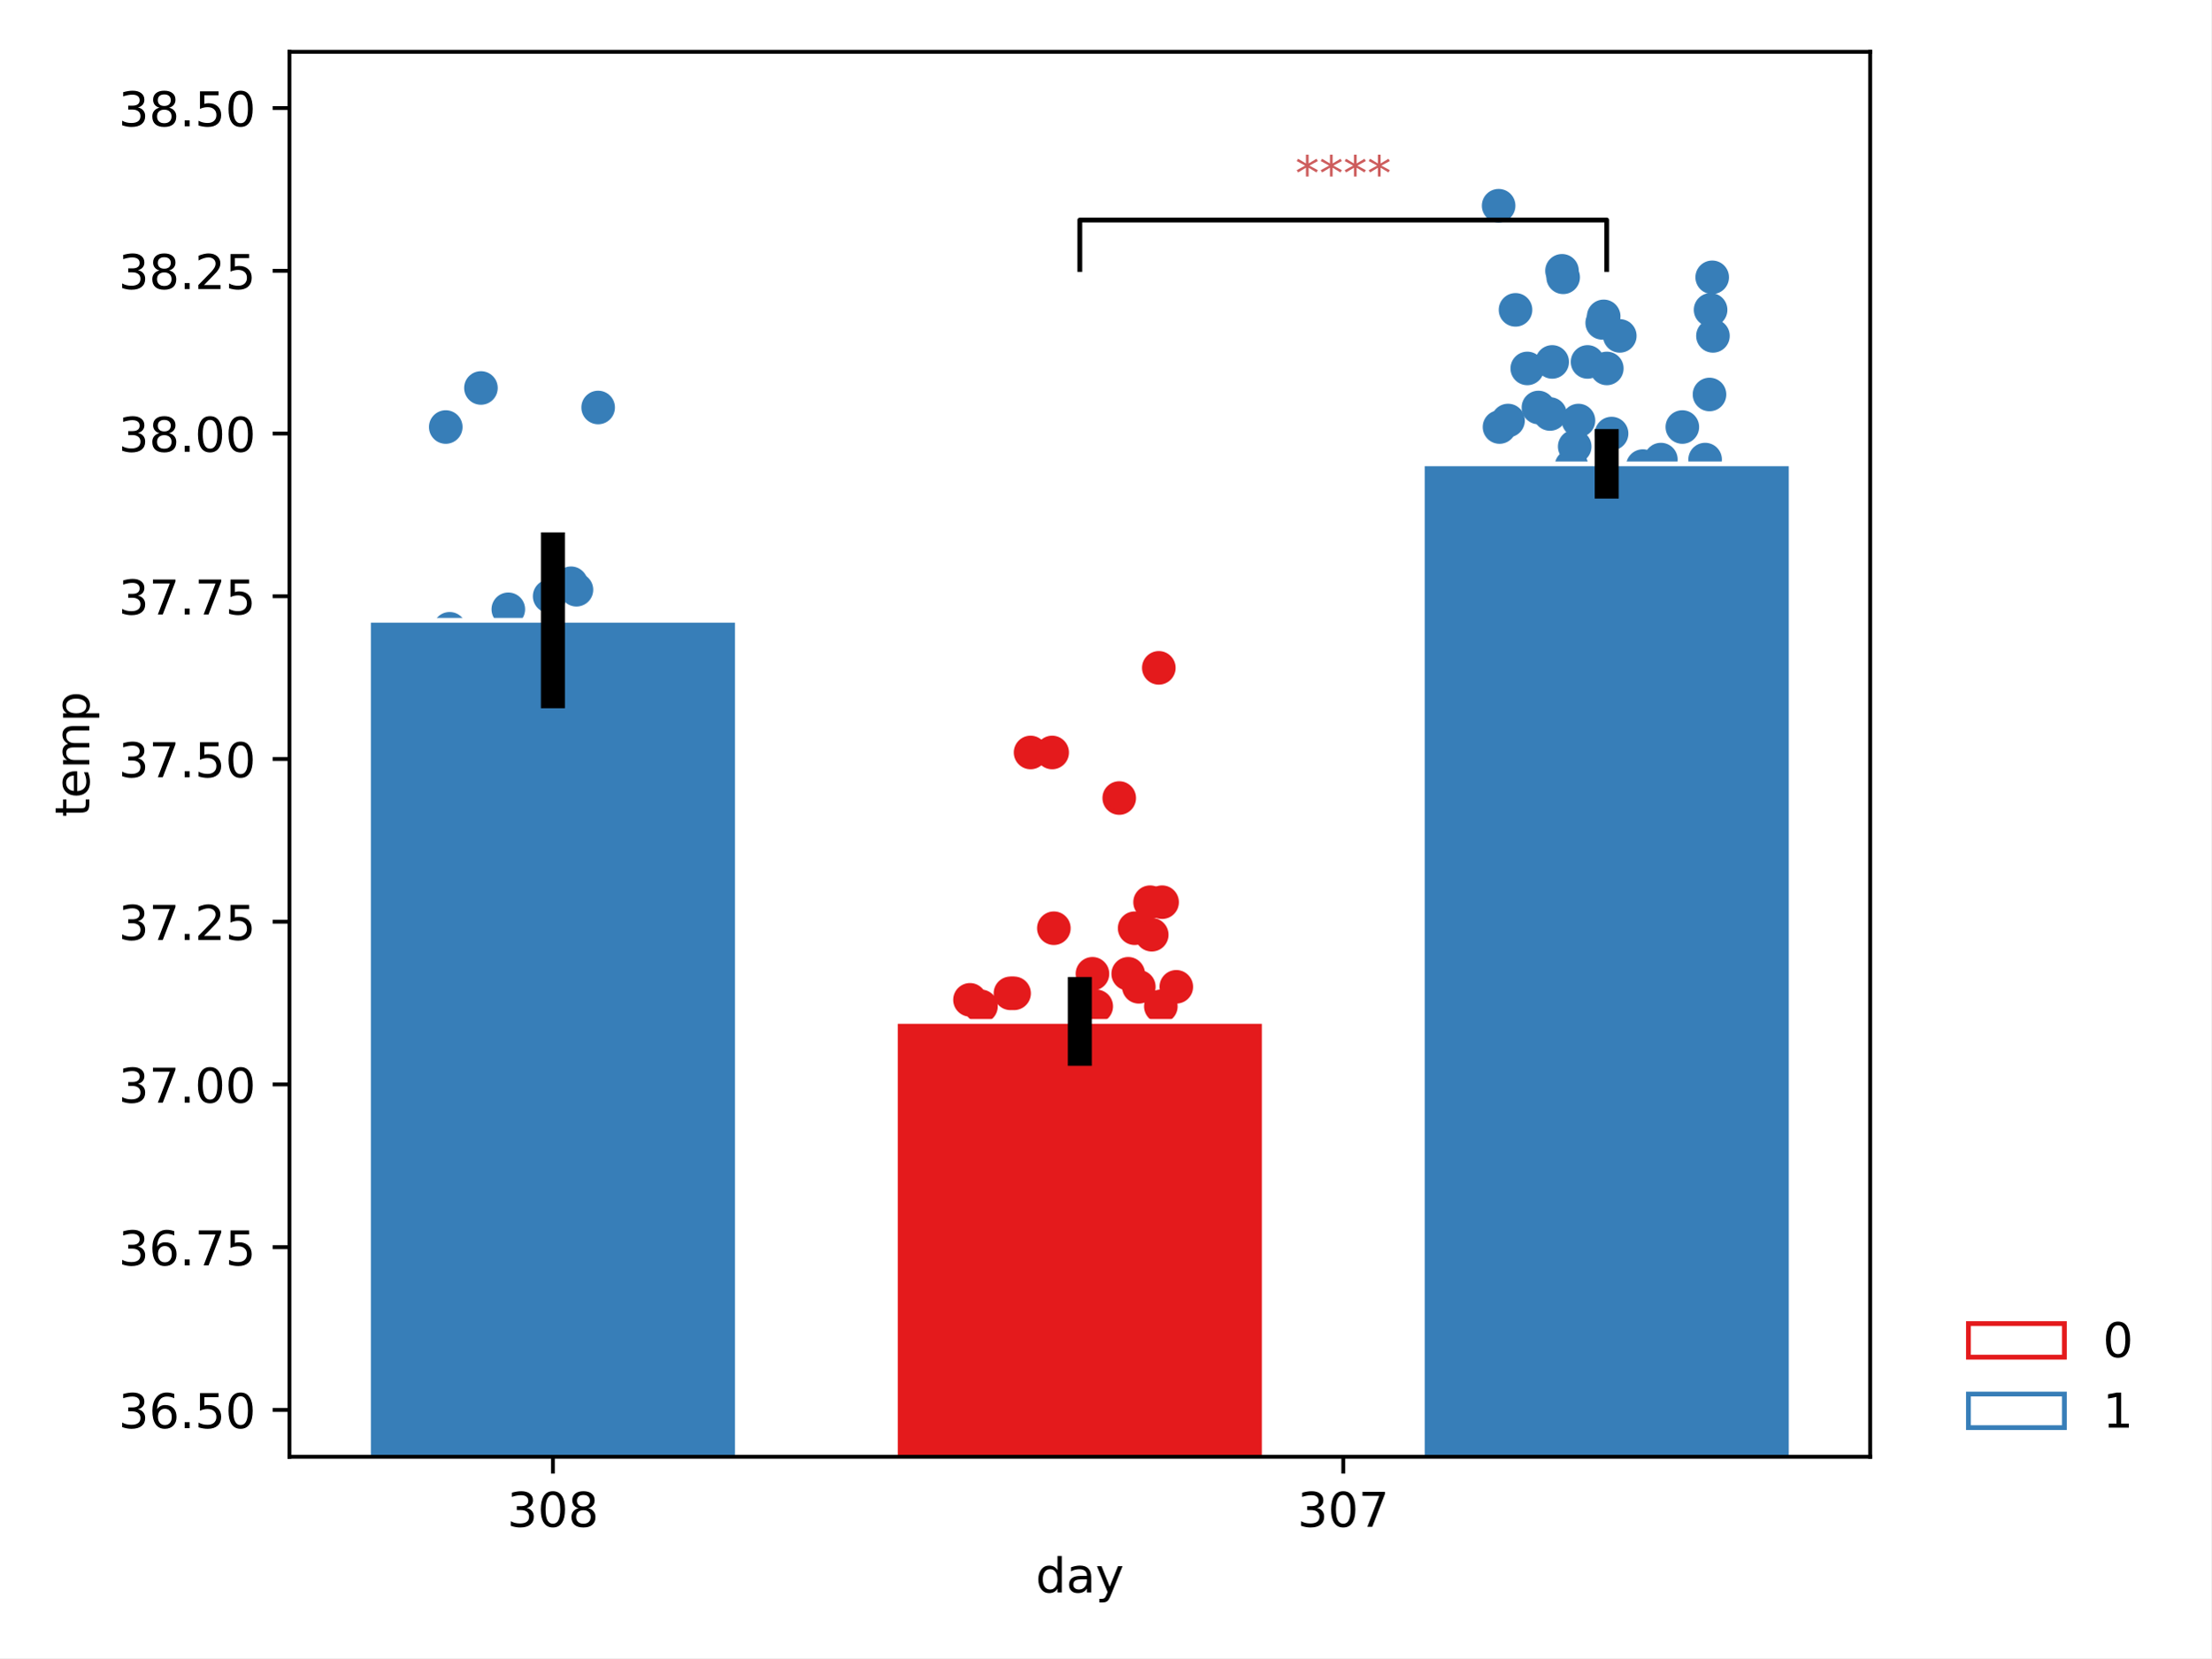
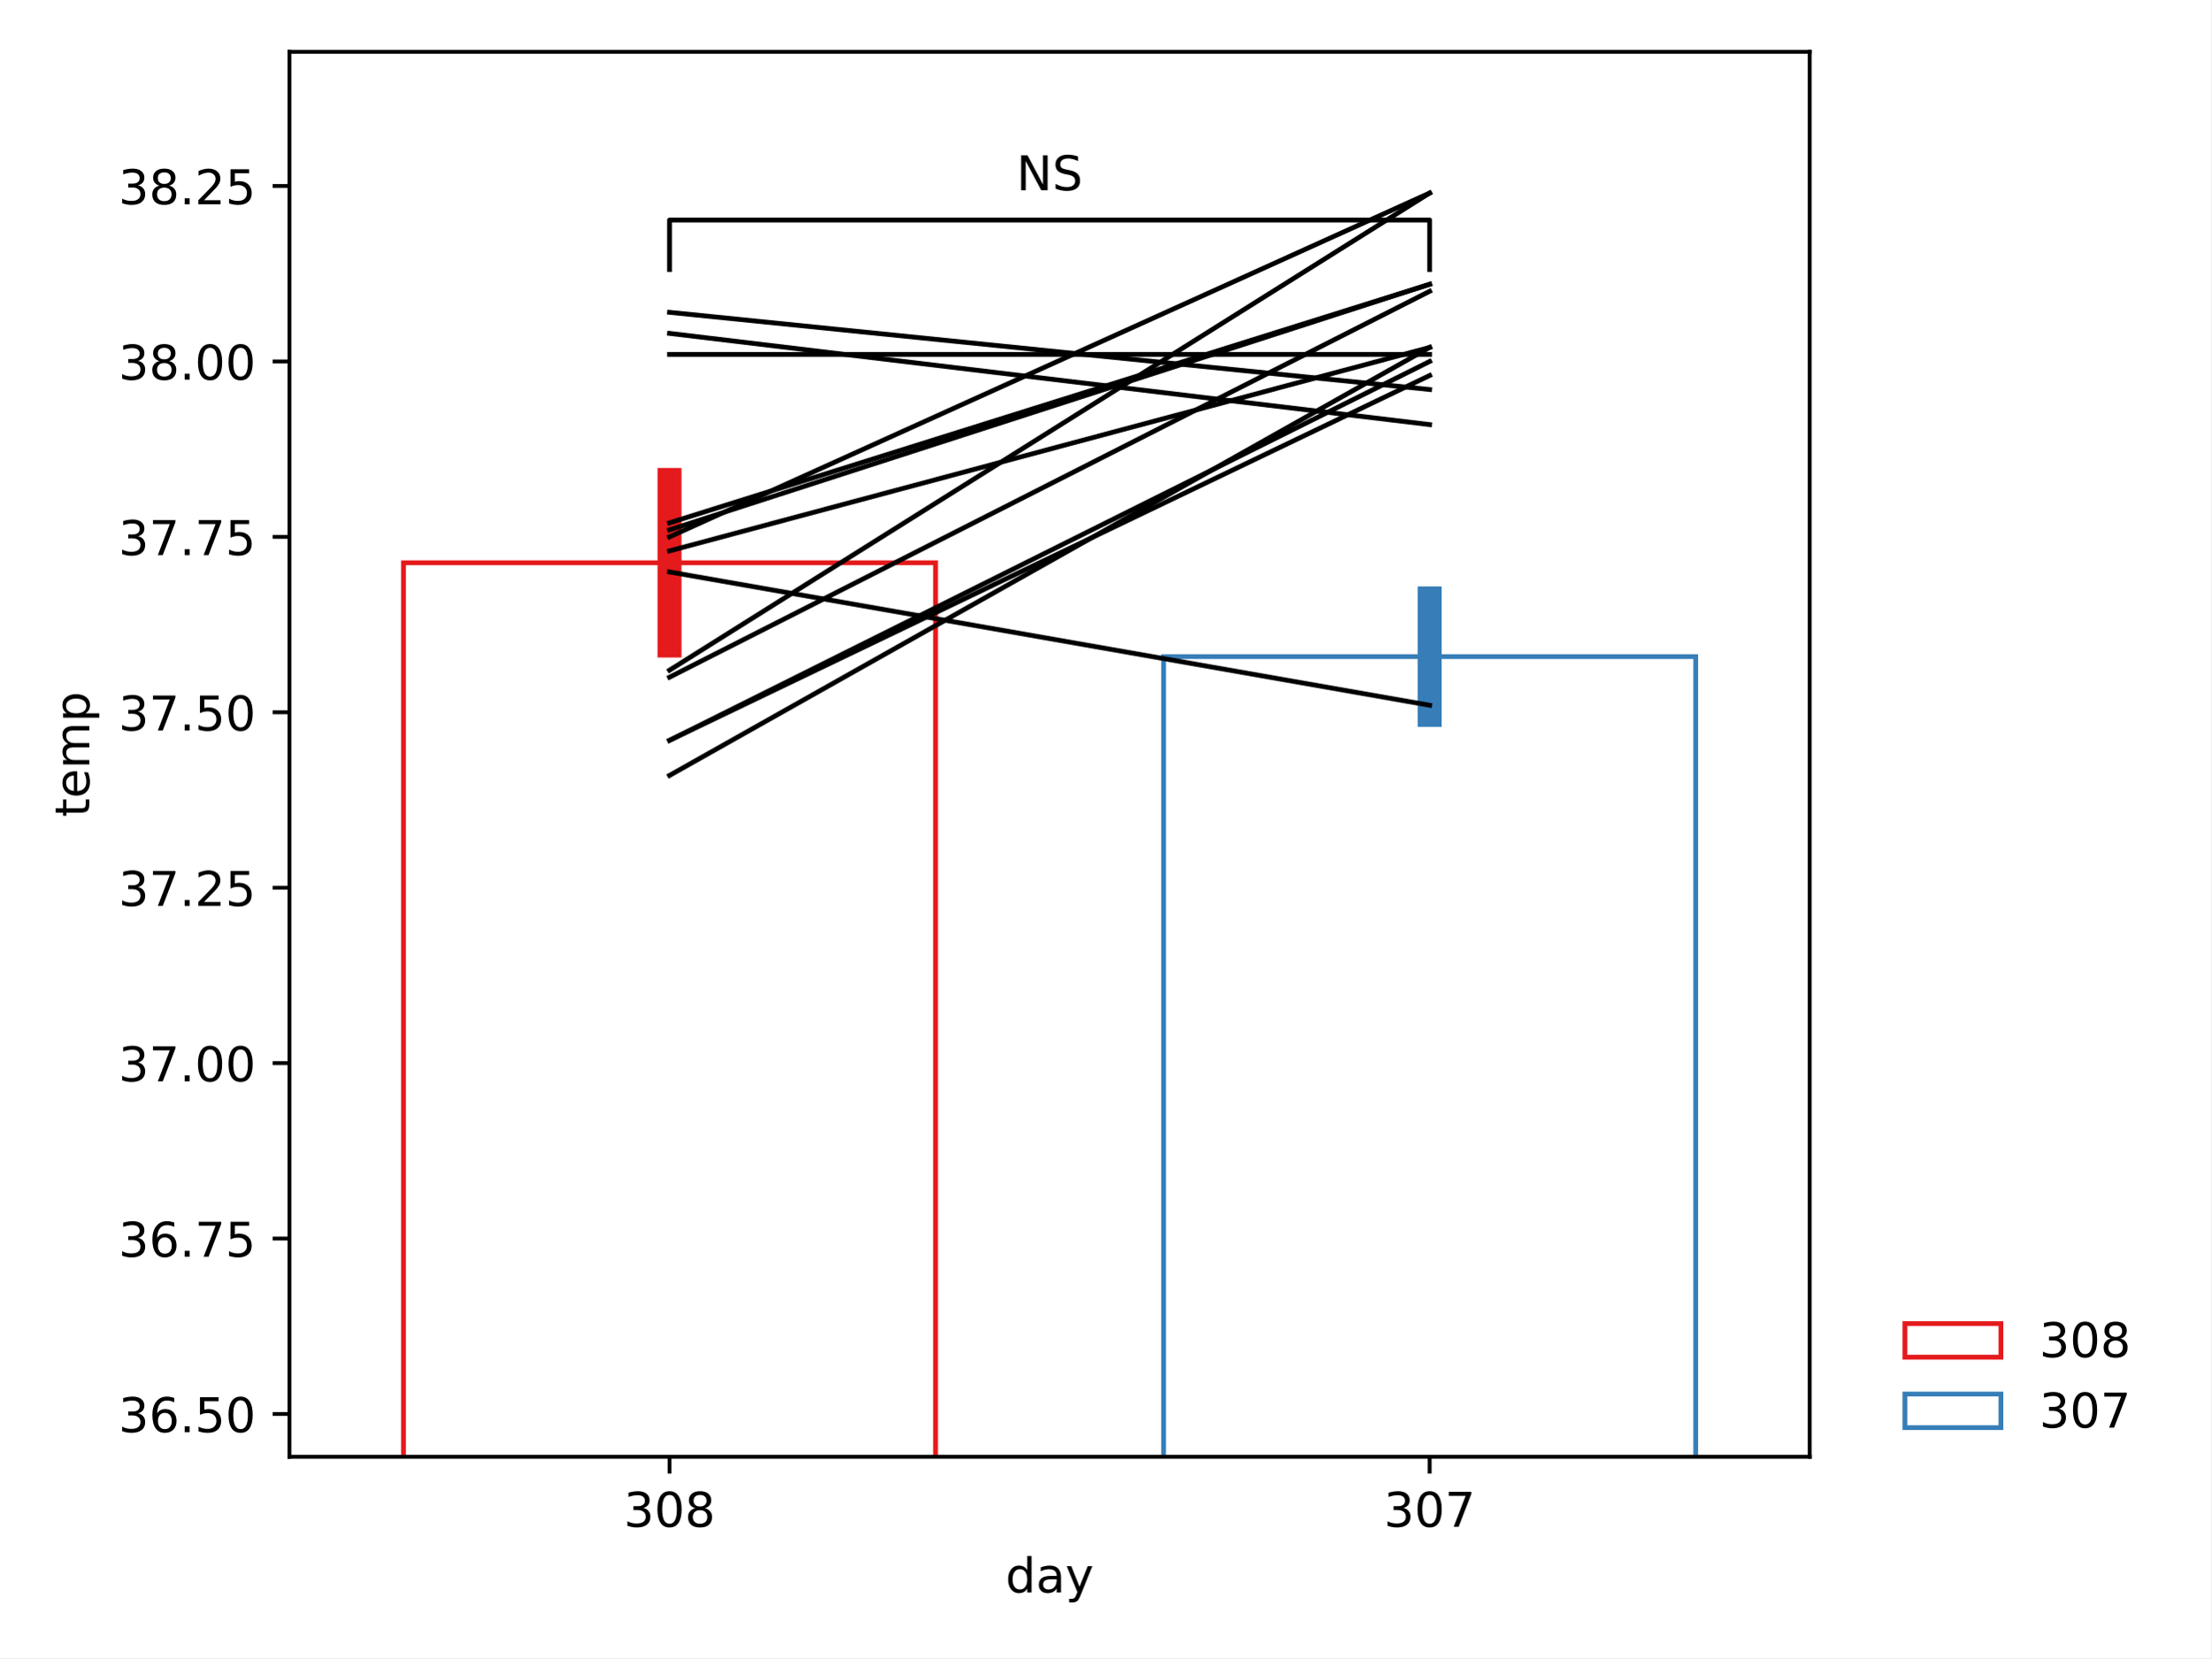
<svg xmlns="http://www.w3.org/2000/svg" xmlns:xlink="http://www.w3.org/1999/xlink" height="345.6pt" version="1.1" viewBox="0 0 460.8 345.6" width="460.8pt">
  <defs>
    <style type="text/css">
*{stroke-linecap:butt;stroke-linejoin:round;}
  </style>
  </defs>
  <g id="figure_1">
    <g id="patch_1">
      <path d="M 0 345.6  L 460.8 345.6  L 460.8 0  L 0 0  z " style="fill:#ffffff;" />
    </g>
    <g id="axes_1">
      <g id="patch_2">
-         <path d="M 60.32 303.64  L 389.754 303.64  L 389.754 10.8  L 60.32 10.8  z " style="fill:#ffffff;" />
-       </g>
-       <g id="PathCollection_1">
-         <defs>
-           <path d="M 0 3  C 0.796 3 1.559 2.684 2.121 2.121  C 2.684 1.559 3 0.796 3 0  C 3 -0.796 2.684 -1.559 2.121 -2.121  C 1.559 -2.684 0.796 -3 0 -3  C -0.796 -3 -1.559 -2.684 -2.121 -2.121  C -2.684 -1.559 -3 -0.796 -3 0  C -3 0.796 -2.684 1.559 -2.121 2.121  C -1.559 2.684 -0.796 3 0 3  z " id="m6e47dce475" style="stroke:#377eb8;" />
-         </defs>
-         <g clip-path="url(#p430b2da735)">
-           <use style="fill:#377eb8;stroke:#377eb8;" x="93.703" xlink:href="#m6e47dce475" y="131.062" />
-           <use style="fill:#377eb8;stroke:#377eb8;" x="115.327" xlink:href="#m6e47dce475" y="163.624" />
-           <use style="fill:#377eb8;stroke:#377eb8;" x="124.282" xlink:href="#m6e47dce475" y="170.408" />
-           <use style="fill:#377eb8;stroke:#377eb8;" x="102.375" xlink:href="#m6e47dce475" y="163.624" />
-           <use style="fill:#377eb8;stroke:#377eb8;" x="114.384" xlink:href="#m6e47dce475" y="150.056" />
-           <use style="fill:#377eb8;stroke:#377eb8;" x="122.03" xlink:href="#m6e47dce475" y="151.413" />
-           <use style="fill:#377eb8;stroke:#377eb8;" x="114.545" xlink:href="#m6e47dce475" y="124.278" />
-           <use style="fill:#377eb8;stroke:#377eb8;" x="120.129" xlink:href="#m6e47dce475" y="122.921" />
-           <use style="fill:#377eb8;stroke:#377eb8;" x="105.932" xlink:href="#m6e47dce475" y="126.992" />
-           <use style="fill:#377eb8;stroke:#377eb8;" x="119.001" xlink:href="#m6e47dce475" y="121.565" />
-           <use style="fill:#377eb8;stroke:#377eb8;" x="92.894" xlink:href="#m6e47dce475" y="89.003" />
-           <use style="fill:#377eb8;stroke:#377eb8;" x="124.653" xlink:href="#m6e47dce475" y="84.933" />
-           <use style="fill:#377eb8;stroke:#377eb8;" x="100.226" xlink:href="#m6e47dce475" y="80.862" />
-         </g>
-       </g>
-       <g id="PathCollection_2">
-         <defs>
-           <path d="M 0 3  C 0.796 3 1.559 2.684 2.121 2.121  C 2.684 1.559 3 0.796 3 0  C 3 -0.796 2.684 -1.559 2.121 -2.121  C 1.559 -2.684 0.796 -3 0 -3  C -0.796 -3 -1.559 -2.684 -2.121 -2.121  C -2.684 -1.559 -3 -0.796 -3 0  C -3 0.796 -2.684 1.559 -2.121 2.121  C -1.559 2.684 -0.796 3 0 3  z " id="ma4c1d2abf0" style="stroke:#e41a1c;" />
-         </defs>
-         <g clip-path="url(#p430b2da735)">
-           <use style="fill:#e41a1c;stroke:#e41a1c;" x="242.908" xlink:href="#ma4c1d2abf0" y="283.017" />
-           <use style="fill:#e41a1c;stroke:#e41a1c;" x="245.71" xlink:href="#ma4c1d2abf0" y="262.666" />
-           <use style="fill:#e41a1c;stroke:#e41a1c;" x="246.336" xlink:href="#ma4c1d2abf0" y="235.531" />
-           <use style="fill:#e41a1c;stroke:#e41a1c;" x="245.142" xlink:href="#ma4c1d2abf0" y="205.683" />
-           <use style="fill:#e41a1c;stroke:#e41a1c;" x="240.024" xlink:href="#ma4c1d2abf0" y="194.829" />
-           <use style="fill:#e41a1c;stroke:#e41a1c;" x="236.464" xlink:href="#ma4c1d2abf0" y="193.472" />
-           <use style="fill:#e41a1c;stroke:#e41a1c;" x="219.627" xlink:href="#ma4c1d2abf0" y="193.472" />
-           <use style="fill:#e41a1c;stroke:#e41a1c;" x="205.647" xlink:href="#ma4c1d2abf0" y="239.602" />
-           <use style="fill:#e41a1c;stroke:#e41a1c;" x="211.54" xlink:href="#ma4c1d2abf0" y="232.818" />
-           <use style="fill:#e41a1c;stroke:#e41a1c;" x="228.514" xlink:href="#ma4c1d2abf0" y="240.958" />
-           <use style="fill:#e41a1c;stroke:#e41a1c;" x="220.336" xlink:href="#ma4c1d2abf0" y="232.818" />
-           <use style="fill:#e41a1c;stroke:#e41a1c;" x="247.301" xlink:href="#ma4c1d2abf0" y="226.034" />
-           <use style="fill:#e41a1c;stroke:#e41a1c;" x="224.391" xlink:href="#ma4c1d2abf0" y="239.602" />
-           <use style="fill:#e41a1c;stroke:#e41a1c;" x="211.178" xlink:href="#ma4c1d2abf0" y="227.391" />
-           <use style="fill:#e41a1c;stroke:#e41a1c;" x="229.56" xlink:href="#ma4c1d2abf0" y="227.391" />
-           <use style="fill:#e41a1c;stroke:#e41a1c;" x="209.939" xlink:href="#ma4c1d2abf0" y="224.677" />
-           <use style="fill:#e41a1c;stroke:#e41a1c;" x="216.95" xlink:href="#ma4c1d2abf0" y="220.607" />
-           <use style="fill:#e41a1c;stroke:#e41a1c;" x="212.367" xlink:href="#ma4c1d2abf0" y="220.607" />
-           <use style="fill:#e41a1c;stroke:#e41a1c;" x="210.578" xlink:href="#ma4c1d2abf0" y="207.04" />
-           <use style="fill:#e41a1c;stroke:#e41a1c;" x="239.563" xlink:href="#ma4c1d2abf0" y="216.537" />
-           <use style="fill:#e41a1c;stroke:#e41a1c;" x="231.847" xlink:href="#ma4c1d2abf0" y="228.748" />
-           <use style="fill:#e41a1c;stroke:#e41a1c;" x="214.399" xlink:href="#ma4c1d2abf0" y="224.677" />
-           <use style="fill:#e41a1c;stroke:#e41a1c;" x="241.513" xlink:href="#ma4c1d2abf0" y="230.104" />
-           <use style="fill:#e41a1c;stroke:#e41a1c;" x="231.385" xlink:href="#ma4c1d2abf0" y="230.104" />
-           <use style="fill:#e41a1c;stroke:#e41a1c;" x="204.435" xlink:href="#ma4c1d2abf0" y="209.753" />
-           <use style="fill:#e41a1c;stroke:#e41a1c;" x="202.147" xlink:href="#ma4c1d2abf0" y="208.396" />
-           <use style="fill:#e41a1c;stroke:#e41a1c;" x="211.338" xlink:href="#ma4c1d2abf0" y="207.04" />
-           <use style="fill:#e41a1c;stroke:#e41a1c;" x="237.337" xlink:href="#ma4c1d2abf0" y="205.683" />
-           <use style="fill:#e41a1c;stroke:#e41a1c;" x="235.122" xlink:href="#ma4c1d2abf0" y="202.969" />
-           <use style="fill:#e41a1c;stroke:#e41a1c;" x="241.922" xlink:href="#ma4c1d2abf0" y="209.753" />
-           <use style="fill:#e41a1c;stroke:#e41a1c;" x="228.459" xlink:href="#ma4c1d2abf0" y="209.753" />
-           <use style="fill:#e41a1c;stroke:#e41a1c;" x="227.671" xlink:href="#ma4c1d2abf0" y="202.969" />
-           <use style="fill:#e41a1c;stroke:#e41a1c;" x="242.186" xlink:href="#ma4c1d2abf0" y="188.045" />
-           <use style="fill:#e41a1c;stroke:#e41a1c;" x="239.679" xlink:href="#ma4c1d2abf0" y="188.045" />
-           <use style="fill:#e41a1c;stroke:#e41a1c;" x="233.251" xlink:href="#ma4c1d2abf0" y="166.337" />
-           <use style="fill:#e41a1c;stroke:#e41a1c;" x="214.774" xlink:href="#ma4c1d2abf0" y="156.84" />
-           <use style="fill:#e41a1c;stroke:#e41a1c;" x="241.5" xlink:href="#ma4c1d2abf0" y="139.202" />
-           <use style="fill:#e41a1c;stroke:#e41a1c;" x="219.273" xlink:href="#ma4c1d2abf0" y="156.84" />
-         </g>
-       </g>
-       <g id="PathCollection_3">
-         <g clip-path="url(#p430b2da735)">
-           <use style="fill:#377eb8;stroke:#377eb8;" x="328.175" xlink:href="#m6e47dce475" y="93.073" />
-           <use style="fill:#377eb8;stroke:#377eb8;" x="328.959" xlink:href="#m6e47dce475" y="87.646" />
-           <use style="fill:#377eb8;stroke:#377eb8;" x="335.858" xlink:href="#m6e47dce475" y="90.36" />
-           <use style="fill:#377eb8;stroke:#377eb8;" x="325.769" xlink:href="#m6e47dce475" y="57.798" />
-           <use style="fill:#377eb8;stroke:#377eb8;" x="318.291" xlink:href="#m6e47dce475" y="76.792" />
-           <use style="fill:#377eb8;stroke:#377eb8;" x="356.83" xlink:href="#m6e47dce475" y="57.798" />
-           <use style="fill:#377eb8;stroke:#377eb8;" x="330.851" xlink:href="#m6e47dce475" y="75.435" />
-           <use style="fill:#377eb8;stroke:#377eb8;" x="314.284" xlink:href="#m6e47dce475" y="87.646" />
-           <use style="fill:#377eb8;stroke:#377eb8;" x="323.483" xlink:href="#m6e47dce475" y="75.435" />
-           <use style="fill:#377eb8;stroke:#377eb8;" x="350.605" xlink:href="#m6e47dce475" y="89.003" />
-           <use style="fill:#377eb8;stroke:#377eb8;" x="355.773" xlink:href="#m6e47dce475" y="102.57" />
-           <use style="fill:#377eb8;stroke:#377eb8;" x="346.136" xlink:href="#m6e47dce475" y="95.787" />
-           <use style="fill:#377eb8;stroke:#377eb8;" x="323.024" xlink:href="#m6e47dce475" y="86.289" />
-           <use style="fill:#377eb8;stroke:#377eb8;" x="333.904" xlink:href="#m6e47dce475" y="67.295" />
-           <use style="fill:#377eb8;stroke:#377eb8;" x="356.495" xlink:href="#m6e47dce475" y="64.581" />
-           <use style="fill:#377eb8;stroke:#377eb8;" x="334.214" xlink:href="#m6e47dce475" y="65.938" />
-           <use style="fill:#377eb8;stroke:#377eb8;" x="337.569" xlink:href="#m6e47dce475" y="70.008" />
-           <use style="fill:#377eb8;stroke:#377eb8;" x="320.613" xlink:href="#m6e47dce475" y="84.933" />
-           <use style="fill:#377eb8;stroke:#377eb8;" x="355.353" xlink:href="#m6e47dce475" y="95.787" />
-           <use style="fill:#377eb8;stroke:#377eb8;" x="328.855" xlink:href="#m6e47dce475" y="112.068" />
-           <use style="fill:#377eb8;stroke:#377eb8;" x="354.326" xlink:href="#m6e47dce475" y="113.424" />
-           <use style="fill:#377eb8;stroke:#377eb8;" x="319.328" xlink:href="#m6e47dce475" y="112.068" />
-           <use style="fill:#377eb8;stroke:#377eb8;" x="320.705" xlink:href="#m6e47dce475" y="125.635" />
-           <use style="fill:#377eb8;stroke:#377eb8;" x="326.373" xlink:href="#m6e47dce475" y="122.921" />
-           <use style="fill:#377eb8;stroke:#377eb8;" x="322.389" xlink:href="#m6e47dce475" y="122.921" />
-           <use style="fill:#377eb8;stroke:#377eb8;" x="319.51" xlink:href="#m6e47dce475" y="139.202" />
-           <use style="fill:#377eb8;stroke:#377eb8;" x="330.485" xlink:href="#m6e47dce475" y="140.559" />
-           <use style="fill:#377eb8;stroke:#377eb8;" x="356.267" xlink:href="#m6e47dce475" y="82.219" />
-           <use style="fill:#377eb8;stroke:#377eb8;" x="315.84" xlink:href="#m6e47dce475" y="64.581" />
-           <use style="fill:#377eb8;stroke:#377eb8;" x="312.319" xlink:href="#m6e47dce475" y="42.873" />
-           <use style="fill:#377eb8;stroke:#377eb8;" x="325.53" xlink:href="#m6e47dce475" y="56.441" />
-           <use style="fill:#377eb8;stroke:#377eb8;" x="350.435" xlink:href="#m6e47dce475" y="109.354" />
-           <use style="fill:#377eb8;stroke:#377eb8;" x="327.509" xlink:href="#m6e47dce475" y="97.143" />
-           <use style="fill:#377eb8;stroke:#377eb8;" x="342.37" xlink:href="#m6e47dce475" y="97.143" />
-           <use style="fill:#377eb8;stroke:#377eb8;" x="322.836" xlink:href="#m6e47dce475" y="122.921" />
-           <use style="fill:#377eb8;stroke:#377eb8;" x="325.047" xlink:href="#m6e47dce475" y="144.629" />
-           <use style="fill:#377eb8;stroke:#377eb8;" x="331.56" xlink:href="#m6e47dce475" y="105.284" />
-           <use style="fill:#377eb8;stroke:#377eb8;" x="353.366" xlink:href="#m6e47dce475" y="109.354" />
-           <use style="fill:#377eb8;stroke:#377eb8;" x="336.525" xlink:href="#m6e47dce475" y="129.705" />
-           <use style="fill:#377eb8;stroke:#377eb8;" x="356.48" xlink:href="#m6e47dce475" y="120.208" />
-           <use style="fill:#377eb8;stroke:#377eb8;" x="338.344" xlink:href="#m6e47dce475" y="114.781" />
-           <use style="fill:#377eb8;stroke:#377eb8;" x="324.996" xlink:href="#m6e47dce475" y="122.921" />
-           <use style="fill:#377eb8;stroke:#377eb8;" x="351.366" xlink:href="#m6e47dce475" y="116.138" />
-           <use style="fill:#377eb8;stroke:#377eb8;" x="325.144" xlink:href="#m6e47dce475" y="112.068" />
-           <use style="fill:#377eb8;stroke:#377eb8;" x="312.502" xlink:href="#m6e47dce475" y="89.003" />
-           <use style="fill:#377eb8;stroke:#377eb8;" x="334.866" xlink:href="#m6e47dce475" y="76.792" />
-           <use style="fill:#377eb8;stroke:#377eb8;" x="356.984" xlink:href="#m6e47dce475" y="70.008" />
-           <use style="fill:#377eb8;stroke:#377eb8;" x="316.712" xlink:href="#m6e47dce475" y="101.214" />
-           <use style="fill:#377eb8;stroke:#377eb8;" x="332.348" xlink:href="#m6e47dce475" y="139.202" />
-         </g>
+         <path d="M 60.32 303.64  L 377.154 303.64  L 377.154 10.8  L 60.32 10.8  z " style="fill:#ffffff;" />
      </g>
      <g id="patch_3">
-         <path clip-path="url(#p430b2da735)" d="M 76.792 5245.993  L 153.66 5245.993  L 153.66 129.288  L 76.792 129.288  z " style="fill:#377eb8;stroke:#ffffff;stroke-linejoin:miter;" />
+         <path clip-path="url(#p3beefd3e88)" d="M 84.083 5633.176  L 194.974 5633.176  L 194.974 117.295  L 84.083 117.295  z " style="fill:#ffffff;stroke:#e41a1c;stroke-linejoin:miter;" />
      </g>
      <g id="patch_4">
-         <path clip-path="url(#p430b2da735)" d="M 186.603 5245.993  L 263.471 5245.993  L 263.471 212.895  L 186.603 212.895  z " style="fill:#e41a1c;stroke:#ffffff;stroke-linejoin:miter;" />
-       </g>
-       <g id="patch_5">
-         <path clip-path="url(#p430b2da735)" d="M 296.414 5245.993  L 373.282 5245.993  L 373.282 96.673  L 296.414 96.673  z " style="fill:#377eb8;stroke:#ffffff;stroke-linejoin:miter;" />
+         <path clip-path="url(#p3beefd3e88)" d="M 242.5 5633.176  L 353.391 5633.176  L 353.391 136.859  L 242.5 136.859  z " style="fill:#ffffff;stroke:#377eb8;stroke-linejoin:miter;" />
      </g>
      <g id="matplotlib.axis_1">
        <g id="xtick_1">
          <g id="line2d_1">
            <defs>
-               <path d="M 0 0  L 0 3.5  " id="m5c64dc29e1" style="stroke:#000000;stroke-width:0.8;" />
-             </defs>
-             <g>
-               <use style="stroke:#000000;stroke-width:0.8;" x="115.226" xlink:href="#m5c64dc29e1" y="303.64" />
+               <path d="M 0 0  L 0 3.5  " id="mf2324541c8" style="stroke:#000000;stroke-width:0.8;" />
+             </defs>
+             <g>
+               <use style="stroke:#000000;stroke-width:0.8;" x="139.529" xlink:href="#mf2324541c8" y="303.64" />
            </g>
          </g>
          <g id="text_1">
            <defs>
              <path d="M 40.578 39.312  Q 47.656 37.797 51.625 33  Q 55.609 28.219 55.609 21.188  Q 55.609 10.406 48.188 4.484  Q 40.766 -1.422 27.094 -1.422  Q 22.516 -1.422 17.656 -0.516  Q 12.797 0.391 7.625 2.203  L 7.625 11.719  Q 11.719 9.328 16.594 8.109  Q 21.484 6.891 26.812 6.891  Q 36.078 6.891 40.938 10.547  Q 45.797 14.203 45.797 21.188  Q 45.797 27.641 41.281 31.266  Q 36.766 34.906 28.719 34.906  L 20.219 34.906  L 20.219 43.016  L 29.109 43.016  Q 36.375 43.016 40.234 45.922  Q 44.094 48.828 44.094 54.297  Q 44.094 59.906 40.109 62.906  Q 36.141 65.922 28.719 65.922  Q 24.656 65.922 20.016 65.031  Q 15.375 64.156 9.812 62.312  L 9.812 71.094  Q 15.438 72.656 20.344 73.438  Q 25.25 74.219 29.594 74.219  Q 40.828 74.219 47.359 69.109  Q 53.906 64.016 53.906 55.328  Q 53.906 49.266 50.438 45.094  Q 46.969 40.922 40.578 39.312  z " id="DejaVuSans-51" />
              <path d="M 31.781 66.406  Q 24.172 66.406 20.328 58.906  Q 16.5 51.422 16.5 36.375  Q 16.5 21.391 20.328 13.891  Q 24.172 6.391 31.781 6.391  Q 39.453 6.391 43.281 13.891  Q 47.125 21.391 47.125 36.375  Q 47.125 51.422 43.281 58.906  Q 39.453 66.406 31.781 66.406  z M 31.781 74.219  Q 44.047 74.219 50.516 64.516  Q 56.984 54.828 56.984 36.375  Q 56.984 17.969 50.516 8.266  Q 44.047 -1.422 31.781 -1.422  Q 19.531 -1.422 13.062 8.266  Q 6.594 17.969 6.594 36.375  Q 6.594 54.828 13.062 64.516  Q 19.531 74.219 31.781 74.219  z " id="DejaVuSans-48" />
              <path d="M 31.781 34.625  Q 24.75 34.625 20.719 30.859  Q 16.703 27.094 16.703 20.516  Q 16.703 13.922 20.719 10.156  Q 24.75 6.391 31.781 6.391  Q 38.812 6.391 42.859 10.172  Q 46.922 13.969 46.922 20.516  Q 46.922 27.094 42.891 30.859  Q 38.875 34.625 31.781 34.625  z M 21.922 38.812  Q 15.578 40.375 12.031 44.719  Q 8.5 49.078 8.5 55.328  Q 8.5 64.062 14.719 69.141  Q 20.953 74.219 31.781 74.219  Q 42.672 74.219 48.875 69.141  Q 55.078 64.062 55.078 55.328  Q 55.078 49.078 51.531 44.719  Q 48 40.375 41.703 38.812  Q 48.828 37.156 52.797 32.312  Q 56.781 27.484 56.781 20.516  Q 56.781 9.906 50.312 4.234  Q 43.844 -1.422 31.781 -1.422  Q 19.734 -1.422 13.25 4.234  Q 6.781 9.906 6.781 20.516  Q 6.781 27.484 10.781 32.312  Q 14.797 37.156 21.922 38.812  z M 18.312 54.391  Q 18.312 48.734 21.844 45.562  Q 25.391 42.391 31.781 42.391  Q 38.141 42.391 41.719 45.562  Q 45.312 48.734 45.312 54.391  Q 45.312 60.062 41.719 63.234  Q 38.141 66.406 31.781 66.406  Q 25.391 66.406 21.844 63.234  Q 18.312 60.062 18.312 54.391  z " id="DejaVuSans-56" />
            </defs>
-             <g transform="translate(105.6819 318.2384)scale(0.1 -0.1)">
+             <g transform="translate(129.9847 318.2384)scale(0.1 -0.1)">
              <use xlink:href="#DejaVuSans-51" />
              <use x="63.623" xlink:href="#DejaVuSans-48" />
              <use x="127.246" xlink:href="#DejaVuSans-56" />
            </g>
          </g>
        </g>
        <g id="xtick_2">
          <g id="line2d_2">
            <g>
-               <use style="stroke:#000000;stroke-width:0.8;" x="279.943" xlink:href="#m5c64dc29e1" y="303.64" />
+               <use style="stroke:#000000;stroke-width:0.8;" x="297.945" xlink:href="#mf2324541c8" y="303.64" />
            </g>
          </g>
          <g id="text_2">
            <defs>
              <path d="M 8.203 72.906  L 55.078 72.906  L 55.078 68.703  L 28.609 0  L 18.312 0  L 43.219 64.594  L 8.203 64.594  z " id="DejaVuSans-55" />
            </defs>
-             <g transform="translate(270.3989 318.2384)scale(0.1 -0.1)">
+             <g transform="translate(288.4017 318.2384)scale(0.1 -0.1)">
              <use xlink:href="#DejaVuSans-51" />
              <use x="63.623" xlink:href="#DejaVuSans-48" />
              <use x="127.246" xlink:href="#DejaVuSans-55" />
            </g>
          </g>
        </g>
        <g id="text_3">
          <defs>
            <path d="M 45.406 46.391  L 45.406 75.984  L 54.391 75.984  L 54.391 0  L 45.406 0  L 45.406 8.203  Q 42.578 3.328 38.25 0.953  Q 33.938 -1.422 27.875 -1.422  Q 17.969 -1.422 11.734 6.484  Q 5.516 14.406 5.516 27.297  Q 5.516 40.188 11.734 48.094  Q 17.969 56 27.875 56  Q 33.938 56 38.25 53.625  Q 42.578 51.266 45.406 46.391  z M 14.797 27.297  Q 14.797 17.391 18.875 11.75  Q 22.953 6.109 30.078 6.109  Q 37.203 6.109 41.297 11.75  Q 45.406 17.391 45.406 27.297  Q 45.406 37.203 41.297 42.844  Q 37.203 48.484 30.078 48.484  Q 22.953 48.484 18.875 42.844  Q 14.797 37.203 14.797 27.297  z " id="DejaVuSans-100" />
            <path d="M 34.281 27.484  Q 23.391 27.484 19.188 25  Q 14.984 22.516 14.984 16.5  Q 14.984 11.719 18.141 8.906  Q 21.297 6.109 26.703 6.109  Q 34.188 6.109 38.703 11.406  Q 43.219 16.703 43.219 25.484  L 43.219 27.484  z M 52.203 31.203  L 52.203 0  L 43.219 0  L 43.219 8.297  Q 40.141 3.328 35.547 0.953  Q 30.953 -1.422 24.312 -1.422  Q 15.922 -1.422 10.953 3.297  Q 6 8.016 6 15.922  Q 6 25.141 12.172 29.828  Q 18.359 34.516 30.609 34.516  L 43.219 34.516  L 43.219 35.406  Q 43.219 41.609 39.141 45  Q 35.062 48.391 27.688 48.391  Q 23 48.391 18.547 47.266  Q 14.109 46.141 10.016 43.891  L 10.016 52.203  Q 14.938 54.109 19.578 55.047  Q 24.219 56 28.609 56  Q 40.484 56 46.344 49.844  Q 52.203 43.703 52.203 31.203  z " id="DejaVuSans-97" />
            <path d="M 32.172 -5.078  Q 28.375 -14.844 24.75 -17.812  Q 21.141 -20.797 15.094 -20.797  L 7.906 -20.797  L 7.906 -13.281  L 13.188 -13.281  Q 16.891 -13.281 18.938 -11.516  Q 21 -9.766 23.484 -3.219  L 25.094 0.875  L 2.984 54.688  L 12.5 54.688  L 29.594 11.922  L 46.688 54.688  L 56.203 54.688  z " id="DejaVuSans-121" />
          </defs>
-           <g transform="translate(215.8393 331.9166)scale(0.1 -0.1)">
+           <g transform="translate(209.5393 331.9166)scale(0.1 -0.1)">
            <use xlink:href="#DejaVuSans-100" />
            <use x="63.477" xlink:href="#DejaVuSans-97" />
            <use x="124.756" xlink:href="#DejaVuSans-121" />
          </g>
        </g>
      </g>
      <g id="matplotlib.axis_2">
        <g id="ytick_1">
          <g id="line2d_3">
            <defs>
-               <path d="M 0 0  L -3.5 0  " id="m9d15717ab7" style="stroke:#000000;stroke-width:0.8;" />
-             </defs>
-             <g>
-               <use style="stroke:#000000;stroke-width:0.8;" x="60.32" xlink:href="#m9d15717ab7" y="293.871" />
+               <path d="M 0 0  L -3.5 0  " id="ma7c84bdddb" style="stroke:#000000;stroke-width:0.8;" />
+             </defs>
+             <g>
+               <use style="stroke:#000000;stroke-width:0.8;" x="60.32" xlink:href="#ma7c84bdddb" y="294.718" />
            </g>
          </g>
          <g id="text_4">
            <defs>
              <path d="M 33.016 40.375  Q 26.375 40.375 22.484 35.828  Q 18.609 31.297 18.609 23.391  Q 18.609 15.531 22.484 10.953  Q 26.375 6.391 33.016 6.391  Q 39.656 6.391 43.531 10.953  Q 47.406 15.531 47.406 23.391  Q 47.406 31.297 43.531 35.828  Q 39.656 40.375 33.016 40.375  z M 52.594 71.297  L 52.594 62.312  Q 48.875 64.062 45.094 64.984  Q 41.312 65.922 37.594 65.922  Q 27.828 65.922 22.672 59.328  Q 17.531 52.734 16.797 39.406  Q 19.672 43.656 24.016 45.922  Q 28.375 48.188 33.594 48.188  Q 44.578 48.188 50.953 41.516  Q 57.328 34.859 57.328 23.391  Q 57.328 12.156 50.688 5.359  Q 44.047 -1.422 33.016 -1.422  Q 20.359 -1.422 13.672 8.266  Q 6.984 17.969 6.984 36.375  Q 6.984 53.656 15.188 63.938  Q 23.391 74.219 37.203 74.219  Q 40.922 74.219 44.703 73.484  Q 48.484 72.75 52.594 71.297  z " id="DejaVuSans-54" />
              <path d="M 10.688 12.406  L 21 12.406  L 21 0  L 10.688 0  z " id="DejaVuSans-46" />
              <path d="M 10.797 72.906  L 49.516 72.906  L 49.516 64.594  L 19.828 64.594  L 19.828 46.734  Q 21.969 47.469 24.109 47.828  Q 26.266 48.188 28.422 48.188  Q 40.625 48.188 47.75 41.5  Q 54.891 34.812 54.891 23.391  Q 54.891 11.625 47.562 5.094  Q 40.234 -1.422 26.906 -1.422  Q 22.312 -1.422 17.547 -0.641  Q 12.797 0.141 7.719 1.703  L 7.719 11.625  Q 12.109 9.234 16.797 8.062  Q 21.484 6.891 26.703 6.891  Q 35.156 6.891 40.078 11.328  Q 45.016 15.766 45.016 23.391  Q 45.016 31 40.078 35.438  Q 35.156 39.891 26.703 39.891  Q 22.75 39.891 18.812 39.016  Q 14.891 38.141 10.797 36.281  z " id="DejaVuSans-53" />
            </defs>
-             <g transform="translate(24.69187 297.6706)scale(0.1 -0.1)">
+             <g transform="translate(24.69187 298.5174)scale(0.1 -0.1)">
              <use xlink:href="#DejaVuSans-51" />
              <use x="63.623" xlink:href="#DejaVuSans-54" />
              <use x="127.246" xlink:href="#DejaVuSans-46" />
              <use x="159.033" xlink:href="#DejaVuSans-53" />
              <use x="222.656" xlink:href="#DejaVuSans-48" />
            </g>
          </g>
        </g>
        <g id="ytick_2">
          <g id="line2d_4">
            <g>
-               <use style="stroke:#000000;stroke-width:0.8;" x="60.32" xlink:href="#m9d15717ab7" y="259.953" />
+               <use style="stroke:#000000;stroke-width:0.8;" x="60.32" xlink:href="#ma7c84bdddb" y="258.153" />
            </g>
          </g>
          <g id="text_5">
-             <g transform="translate(24.69187 263.752)scale(0.1 -0.1)">
+             <g transform="translate(24.69187 261.9526)scale(0.1 -0.1)">
              <use xlink:href="#DejaVuSans-51" />
              <use x="63.623" xlink:href="#DejaVuSans-54" />
              <use x="127.246" xlink:href="#DejaVuSans-46" />
              <use x="159.033" xlink:href="#DejaVuSans-55" />
              <use x="222.656" xlink:href="#DejaVuSans-53" />
            </g>
          </g>
        </g>
        <g id="ytick_3">
          <g id="line2d_5">
            <g>
-               <use style="stroke:#000000;stroke-width:0.8;" x="60.32" xlink:href="#m9d15717ab7" y="226.034" />
+               <use style="stroke:#000000;stroke-width:0.8;" x="60.32" xlink:href="#ma7c84bdddb" y="221.589" />
            </g>
          </g>
          <g id="text_6">
-             <g transform="translate(24.69187 229.8334)scale(0.1 -0.1)">
+             <g transform="translate(24.69187 225.3879)scale(0.1 -0.1)">
              <use xlink:href="#DejaVuSans-51" />
              <use x="63.623" xlink:href="#DejaVuSans-55" />
              <use x="127.246" xlink:href="#DejaVuSans-46" />
              <use x="159.033" xlink:href="#DejaVuSans-48" />
              <use x="222.656" xlink:href="#DejaVuSans-48" />
            </g>
          </g>
        </g>
        <g id="ytick_4">
          <g id="line2d_6">
            <g>
-               <use style="stroke:#000000;stroke-width:0.8;" x="60.32" xlink:href="#m9d15717ab7" y="192.115" />
+               <use style="stroke:#000000;stroke-width:0.8;" x="60.32" xlink:href="#ma7c84bdddb" y="185.024" />
            </g>
          </g>
          <g id="text_7">
            <defs>
              <path d="M 19.188 8.297  L 53.609 8.297  L 53.609 0  L 7.328 0  L 7.328 8.297  Q 12.938 14.109 22.625 23.891  Q 32.328 33.688 34.812 36.531  Q 39.547 41.844 41.422 45.531  Q 43.312 49.219 43.312 52.781  Q 43.312 58.594 39.234 62.25  Q 35.156 65.922 28.609 65.922  Q 23.969 65.922 18.812 64.312  Q 13.672 62.703 7.812 59.422  L 7.812 69.391  Q 13.766 71.781 18.938 73  Q 24.125 74.219 28.422 74.219  Q 39.75 74.219 46.484 68.547  Q 53.219 62.891 53.219 53.422  Q 53.219 48.922 51.531 44.891  Q 49.859 40.875 45.406 35.406  Q 44.188 33.984 37.641 27.219  Q 31.109 20.453 19.188 8.297  z " id="DejaVuSans-50" />
            </defs>
-             <g transform="translate(24.69187 195.9147)scale(0.1 -0.1)">
+             <g transform="translate(24.69187 188.8231)scale(0.1 -0.1)">
              <use xlink:href="#DejaVuSans-51" />
              <use x="63.623" xlink:href="#DejaVuSans-55" />
              <use x="127.246" xlink:href="#DejaVuSans-46" />
              <use x="159.033" xlink:href="#DejaVuSans-50" />
              <use x="222.656" xlink:href="#DejaVuSans-53" />
            </g>
          </g>
        </g>
        <g id="ytick_5">
          <g id="line2d_7">
            <g>
-               <use style="stroke:#000000;stroke-width:0.8;" x="60.32" xlink:href="#m9d15717ab7" y="158.197" />
+               <use style="stroke:#000000;stroke-width:0.8;" x="60.32" xlink:href="#ma7c84bdddb" y="148.459" />
            </g>
          </g>
          <g id="text_8">
-             <g transform="translate(24.69187 161.9961)scale(0.1 -0.1)">
+             <g transform="translate(24.69187 152.2583)scale(0.1 -0.1)">
              <use xlink:href="#DejaVuSans-51" />
              <use x="63.623" xlink:href="#DejaVuSans-55" />
              <use x="127.246" xlink:href="#DejaVuSans-46" />
              <use x="159.033" xlink:href="#DejaVuSans-53" />
              <use x="222.656" xlink:href="#DejaVuSans-48" />
            </g>
          </g>
        </g>
        <g id="ytick_6">
          <g id="line2d_8">
            <g>
-               <use style="stroke:#000000;stroke-width:0.8;" x="60.32" xlink:href="#m9d15717ab7" y="124.278" />
+               <use style="stroke:#000000;stroke-width:0.8;" x="60.32" xlink:href="#ma7c84bdddb" y="111.894" />
            </g>
          </g>
          <g id="text_9">
-             <g transform="translate(24.69187 128.0774)scale(0.1 -0.1)">
+             <g transform="translate(24.69187 115.6935)scale(0.1 -0.1)">
              <use xlink:href="#DejaVuSans-51" />
              <use x="63.623" xlink:href="#DejaVuSans-55" />
              <use x="127.246" xlink:href="#DejaVuSans-46" />
              <use x="159.033" xlink:href="#DejaVuSans-55" />
              <use x="222.656" xlink:href="#DejaVuSans-53" />
            </g>
          </g>
        </g>
        <g id="ytick_7">
          <g id="line2d_9">
            <g>
-               <use style="stroke:#000000;stroke-width:0.8;" x="60.32" xlink:href="#m9d15717ab7" y="90.36" />
+               <use style="stroke:#000000;stroke-width:0.8;" x="60.32" xlink:href="#ma7c84bdddb" y="75.33" />
            </g>
          </g>
          <g id="text_10">
-             <g transform="translate(24.69187 94.15879)scale(0.1 -0.1)">
+             <g transform="translate(24.69187 79.12874)scale(0.1 -0.1)">
              <use xlink:href="#DejaVuSans-51" />
              <use x="63.623" xlink:href="#DejaVuSans-56" />
              <use x="127.246" xlink:href="#DejaVuSans-46" />
              <use x="159.033" xlink:href="#DejaVuSans-48" />
              <use x="222.656" xlink:href="#DejaVuSans-48" />
            </g>
          </g>
        </g>
        <g id="ytick_8">
          <g id="line2d_10">
            <g>
-               <use style="stroke:#000000;stroke-width:0.8;" x="60.32" xlink:href="#m9d15717ab7" y="56.441" />
+               <use style="stroke:#000000;stroke-width:0.8;" x="60.32" xlink:href="#ma7c84bdddb" y="38.765" />
            </g>
          </g>
          <g id="text_11">
-             <g transform="translate(24.69187 60.24014)scale(0.1 -0.1)">
+             <g transform="translate(24.69187 42.56396)scale(0.1 -0.1)">
              <use xlink:href="#DejaVuSans-51" />
              <use x="63.623" xlink:href="#DejaVuSans-56" />
              <use x="127.246" xlink:href="#DejaVuSans-46" />
              <use x="159.033" xlink:href="#DejaVuSans-50" />
              <use x="222.656" xlink:href="#DejaVuSans-53" />
            </g>
          </g>
        </g>
-         <g id="ytick_9">
-           <g id="line2d_11">
-             <g>
-               <use style="stroke:#000000;stroke-width:0.8;" x="60.32" xlink:href="#m9d15717ab7" y="22.522" />
-             </g>
-           </g>
-           <g id="text_12">
-             <g transform="translate(24.69187 26.3215)scale(0.1 -0.1)">
-               <use xlink:href="#DejaVuSans-51" />
-               <use x="63.623" xlink:href="#DejaVuSans-56" />
-               <use x="127.246" xlink:href="#DejaVuSans-46" />
-               <use x="159.033" xlink:href="#DejaVuSans-53" />
-               <use x="222.656" xlink:href="#DejaVuSans-48" />
-             </g>
-           </g>
-         </g>
-         <g id="text_13">
+         <g id="text_12">
          <defs>
            <path d="M 18.312 70.219  L 18.312 54.688  L 36.812 54.688  L 36.812 47.703  L 18.312 47.703  L 18.312 18.016  Q 18.312 11.328 20.141 9.422  Q 21.969 7.516 27.594 7.516  L 36.812 7.516  L 36.812 0  L 27.594 0  Q 17.188 0 13.234 3.875  Q 9.281 7.766 9.281 18.016  L 9.281 47.703  L 2.688 47.703  L 2.688 54.688  L 9.281 54.688  L 9.281 70.219  z " id="DejaVuSans-116" />
            <path d="M 56.203 29.594  L 56.203 25.203  L 14.891 25.203  Q 15.484 15.922 20.484 11.062  Q 25.484 6.203 34.422 6.203  Q 39.594 6.203 44.453 7.469  Q 49.312 8.734 54.109 11.281  L 54.109 2.781  Q 49.266 0.734 44.188 -0.344  Q 39.109 -1.422 33.891 -1.422  Q 20.797 -1.422 13.156 6.188  Q 5.516 13.812 5.516 26.812  Q 5.516 40.234 12.766 48.109  Q 20.016 56 32.328 56  Q 43.359 56 49.781 48.891  Q 56.203 41.797 56.203 29.594  z M 47.219 32.234  Q 47.125 39.594 43.094 43.984  Q 39.062 48.391 32.422 48.391  Q 24.906 48.391 20.391 44.141  Q 15.875 39.891 15.188 32.172  z " id="DejaVuSans-101" />
            <path d="M 52 44.188  Q 55.375 50.25 60.062 53.125  Q 64.75 56 71.094 56  Q 79.641 56 84.281 50.016  Q 88.922 44.047 88.922 33.016  L 88.922 0  L 79.891 0  L 79.891 32.719  Q 79.891 40.578 77.094 44.375  Q 74.312 48.188 68.609 48.188  Q 61.625 48.188 57.562 43.547  Q 53.516 38.922 53.516 30.906  L 53.516 0  L 44.484 0  L 44.484 32.719  Q 44.484 40.625 41.703 44.406  Q 38.922 48.188 33.109 48.188  Q 26.219 48.188 22.156 43.531  Q 18.109 38.875 18.109 30.906  L 18.109 0  L 9.078 0  L 9.078 54.688  L 18.109 54.688  L 18.109 46.188  Q 21.188 51.219 25.484 53.609  Q 29.781 56 35.688 56  Q 41.656 56 45.828 52.969  Q 50 49.953 52 44.188  z " id="DejaVuSans-109" />
            <path d="M 18.109 8.203  L 18.109 -20.797  L 9.078 -20.797  L 9.078 54.688  L 18.109 54.688  L 18.109 46.391  Q 20.953 51.266 25.266 53.625  Q 29.594 56 35.594 56  Q 45.562 56 51.781 48.094  Q 58.016 40.188 58.016 27.297  Q 58.016 14.406 51.781 6.484  Q 45.562 -1.422 35.594 -1.422  Q 29.594 -1.422 25.266 0.953  Q 20.953 3.328 18.109 8.203  z M 48.688 27.297  Q 48.688 37.203 44.609 42.844  Q 40.531 48.484 33.406 48.484  Q 26.266 48.484 22.188 42.844  Q 18.109 37.203 18.109 27.297  Q 18.109 17.391 22.188 11.75  Q 26.266 6.109 33.406 6.109  Q 40.531 6.109 44.609 11.75  Q 48.688 17.391 48.688 27.297  z " id="DejaVuSans-112" />
          </defs>
          <g transform="translate(18.61219 170.3013)rotate(-90)scale(0.1 -0.1)">
            <use xlink:href="#DejaVuSans-116" />
            <use x="39.209" xlink:href="#DejaVuSans-101" />
            <use x="100.732" xlink:href="#DejaVuSans-109" />
            <use x="198.145" xlink:href="#DejaVuSans-112" />
          </g>
        </g>
      </g>
      <g id="LineCollection_1">
-         <path clip-path="url(#p430b2da735)" d="M 115.226 147.616  L 115.226 110.96  " style="fill:none;stroke:#000000;stroke-width:5;" />
+         <path clip-path="url(#p3beefd3e88)" d="M 139.529 137.052  L 139.529 97.537  " style="fill:none;stroke:#e41a1c;stroke-width:5;" />
      </g>
      <g id="LineCollection_2">
-         <path clip-path="url(#p430b2da735)" d="M 225.037 222.157  L 225.037 203.633  " style="fill:none;stroke:#000000;stroke-width:5;" />
-       </g>
-       <g id="LineCollection_3">
-         <path clip-path="url(#p430b2da735)" d="M 334.848 103.918  L 334.848 89.427  " style="fill:none;stroke:#000000;stroke-width:5;" />
+         <path clip-path="url(#p3beefd3e88)" d="M 297.945 151.496  L 297.945 122.223  " style="fill:none;stroke:#377eb8;stroke-width:5;" />
+       </g>
+       <g id="line2d_11">
+         <path clip-path="url(#p3beefd3e88)" d="M 139.529 56.17  L 139.529 45.858  L 297.945 45.858  L 297.945 56.17  " style="fill:none;stroke:#000000;stroke-linecap:square;" />
+       </g>
+       <g id="patch_5">
+         <path d="M 60.32 303.64  L 60.32 10.8  " style="fill:none;stroke:#000000;stroke-linecap:square;stroke-linejoin:miter;stroke-width:0.8;" />
+       </g>
+       <g id="patch_6">
+         <path d="M 377.154 303.64  L 377.154 10.8  " style="fill:none;stroke:#000000;stroke-linecap:square;stroke-linejoin:miter;stroke-width:0.8;" />
+       </g>
+       <g id="patch_7">
+         <path d="M 60.32 303.64  L 377.154 303.64  " style="fill:none;stroke:#000000;stroke-linecap:square;stroke-linejoin:miter;stroke-width:0.8;" />
+       </g>
+       <g id="patch_8">
+         <path d="M 60.32 10.8  L 377.154 10.8  " style="fill:none;stroke:#000000;stroke-linecap:square;stroke-linejoin:miter;stroke-width:0.8;" />
      </g>
      <g id="line2d_12">
-         <path clip-path="url(#p430b2da735)" d="M 225.037 56.17  L 225.037 45.858  L 334.848 45.858  L 334.848 56.17  " style="fill:none;stroke:#000000;stroke-linecap:square;" />
-       </g>
-       <g id="patch_6">
-         <path d="M 60.32 303.64  L 60.32 10.8  " style="fill:none;stroke:#000000;stroke-linecap:square;stroke-linejoin:miter;stroke-width:0.8;" />
-       </g>
-       <g id="patch_7">
-         <path d="M 389.754 303.64  L 389.754 10.8  " style="fill:none;stroke:#000000;stroke-linecap:square;stroke-linejoin:miter;stroke-width:0.8;" />
-       </g>
-       <g id="patch_8">
-         <path d="M 60.32 303.64  L 389.754 303.64  " style="fill:none;stroke:#000000;stroke-linecap:square;stroke-linejoin:miter;stroke-width:0.8;" />
-       </g>
-       <g id="patch_9">
-         <path d="M 60.32 10.8  L 389.754 10.8  " style="fill:none;stroke:#000000;stroke-linecap:square;stroke-linejoin:miter;stroke-width:0.8;" />
-       </g>
-       <g id="text_14">
+         <path clip-path="url(#p3beefd3e88)" d="M 139.529 119.207  L 297.945 146.996  " style="fill:none;stroke:#000000;stroke-linecap:square;" />
+       </g>
+       <g id="line2d_13">
+         <path clip-path="url(#p3beefd3e88)" d="M 139.529 154.309  L 297.945 78.255  " style="fill:none;stroke:#000000;stroke-linecap:square;" />
+       </g>
+       <g id="line2d_14">
+         <path clip-path="url(#p3beefd3e88)" d="M 139.529 161.622  L 297.945 72.404  " style="fill:none;stroke:#000000;stroke-linecap:square;" />
+       </g>
+       <g id="line2d_15">
+         <path clip-path="url(#p3beefd3e88)" d="M 139.529 154.309  L 297.945 75.33  " style="fill:none;stroke:#000000;stroke-linecap:square;" />
+       </g>
+       <g id="line2d_16">
+         <path clip-path="url(#p3beefd3e88)" d="M 139.529 139.684  L 297.945 40.227  " style="fill:none;stroke:#000000;stroke-linecap:square;" />
+       </g>
+       <g id="line2d_17">
+         <path clip-path="url(#p3beefd3e88)" d="M 139.529 141.146  L 297.945 60.704  " style="fill:none;stroke:#000000;stroke-linecap:square;" />
+       </g>
+       <g id="line2d_18">
+         <path clip-path="url(#p3beefd3e88)" d="M 139.529 111.894  L 297.945 40.227  " style="fill:none;stroke:#000000;stroke-linecap:square;" />
+       </g>
+       <g id="line2d_19">
+         <path clip-path="url(#p3beefd3e88)" d="M 139.529 110.432  L 297.945 59.241  " style="fill:none;stroke:#000000;stroke-linecap:square;" />
+       </g>
+       <g id="line2d_20">
+         <path clip-path="url(#p3beefd3e88)" d="M 139.529 114.819  L 297.945 72.404  " style="fill:none;stroke:#000000;stroke-linecap:square;" />
+       </g>
+       <g id="line2d_21">
+         <path clip-path="url(#p3beefd3e88)" d="M 139.529 108.969  L 297.945 59.241  " style="fill:none;stroke:#000000;stroke-linecap:square;" />
+       </g>
+       <g id="line2d_22">
+         <path clip-path="url(#p3beefd3e88)" d="M 139.529 73.867  L 297.945 73.867  " style="fill:none;stroke:#000000;stroke-linecap:square;" />
+       </g>
+       <g id="line2d_23">
+         <path clip-path="url(#p3beefd3e88)" d="M 139.529 69.479  L 297.945 88.493  " style="fill:none;stroke:#000000;stroke-linecap:square;" />
+       </g>
+       <g id="line2d_24">
+         <path clip-path="url(#p3beefd3e88)" d="M 139.529 65.091  L 297.945 81.18  " style="fill:none;stroke:#000000;stroke-linecap:square;" />
+       </g>
+       <g id="text_13">
        <defs>
-           <path d="M 47.016 60.891  L 29.5 51.422  L 47.016 41.891  L 44.188 37.109  L 27.781 47.016  L 27.781 28.609  L 22.219 28.609  L 22.219 47.016  L 5.812 37.109  L 2.984 41.891  L 20.516 51.422  L 2.984 60.891  L 5.812 65.719  L 22.219 55.812  L 22.219 74.219  L 27.781 74.219  L 27.781 55.812  L 44.188 65.719  z " id="DejaVuSans-42" />
+           <path d="M 9.812 72.906  L 23.094 72.906  L 55.422 11.922  L 55.422 72.906  L 64.984 72.906  L 64.984 0  L 51.703 0  L 19.391 60.984  L 19.391 0  L 9.812 0  z " id="DejaVuSans-78" />
+           <path d="M 53.516 70.516  L 53.516 60.891  Q 47.906 63.578 42.922 64.891  Q 37.938 66.219 33.297 66.219  Q 25.25 66.219 20.875 63.094  Q 16.5 59.969 16.5 54.203  Q 16.5 49.359 19.406 46.891  Q 22.312 44.438 30.422 42.922  L 36.375 41.703  Q 47.406 39.594 52.656 34.297  Q 57.906 29 57.906 20.125  Q 57.906 9.516 50.797 4.047  Q 43.703 -1.422 29.984 -1.422  Q 24.812 -1.422 18.969 -0.25  Q 13.141 0.922 6.891 3.219  L 6.891 13.375  Q 12.891 10.016 18.656 8.297  Q 24.422 6.594 29.984 6.594  Q 38.422 6.594 43.016 9.906  Q 47.609 13.234 47.609 19.391  Q 47.609 24.75 44.312 27.781  Q 41.016 30.812 33.5 32.328  L 27.484 33.5  Q 16.453 35.688 11.516 40.375  Q 6.594 45.062 6.594 53.422  Q 6.594 63.094 13.406 68.656  Q 20.219 74.219 32.172 74.219  Q 37.312 74.219 42.625 73.281  Q 47.953 72.359 53.516 70.516  z " id="DejaVuSans-83" />
        </defs>
-         <g style="fill:#cd5c5c;" transform="translate(269.9427 39.65411)scale(0.1 -0.1)">
-           <use xlink:href="#DejaVuSans-42" />
-           <use x="50" xlink:href="#DejaVuSans-42" />
-           <use x="100" xlink:href="#DejaVuSans-42" />
-           <use x="150" xlink:href="#DejaVuSans-42" />
+         <g transform="translate(211.8222 39.65411)scale(0.1 -0.1)">
+           <use xlink:href="#DejaVuSans-78" />
+           <use x="74.805" xlink:href="#DejaVuSans-83" />
        </g>
      </g>
      <g id="legend_1">
+         <g id="patch_9">
+           <path d="M 396.996 282.882  L 416.996 282.882  L 416.996 275.882  L 396.996 275.882  z " style="fill:#ffffff;stroke:#e41a1c;stroke-linejoin:miter;" />
+         </g>
+         <g id="text_14">
+           <g transform="translate(424.9957 282.8822)scale(0.1 -0.1)">
+             <use xlink:href="#DejaVuSans-51" />
+             <use x="63.623" xlink:href="#DejaVuSans-48" />
+             <use x="127.246" xlink:href="#DejaVuSans-56" />
+           </g>
+         </g>
        <g id="patch_10">
-           <path d="M 410.226 282.882  L 430.226 282.882  L 430.226 275.882  L 410.226 275.882  z " style="fill:#ffffff;stroke:#e41a1c;stroke-linejoin:miter;" />
+           <path d="M 396.996 297.56  L 416.996 297.56  L 416.996 290.56  L 396.996 290.56  z " style="fill:#ffffff;stroke:#377eb8;stroke-linejoin:miter;" />
        </g>
        <g id="text_15">
-           <g transform="translate(438.2257 282.8822)scale(0.1 -0.1)">
-             <use xlink:href="#DejaVuSans-48" />
-           </g>
-         </g>
-         <g id="patch_11">
-           <path d="M 410.226 297.56  L 430.226 297.56  L 430.226 290.56  L 410.226 290.56  z " style="fill:#ffffff;stroke:#377eb8;stroke-linejoin:miter;" />
-         </g>
-         <g id="text_16">
-           <defs>
-             <path d="M 12.406 8.297  L 28.516 8.297  L 28.516 63.922  L 10.984 60.406  L 10.984 69.391  L 28.422 72.906  L 38.281 72.906  L 38.281 8.297  L 54.391 8.297  L 54.391 0  L 12.406 0  z " id="DejaVuSans-49" />
-           </defs>
-           <g transform="translate(438.2257 297.5603)scale(0.1 -0.1)">
-             <use xlink:href="#DejaVuSans-49" />
+           <g transform="translate(424.9957 297.5603)scale(0.1 -0.1)">
+             <use xlink:href="#DejaVuSans-51" />
+             <use x="63.623" xlink:href="#DejaVuSans-48" />
+             <use x="127.246" xlink:href="#DejaVuSans-55" />
          </g>
        </g>
      </g>
    </g>
  </g>
  <defs>
-     <clipPath id="p430b2da735">
-       <rect height="292.84" width="329.434" x="60.32" y="10.8" />
+     <clipPath id="p3beefd3e88">
+       <rect height="292.84" width="316.834" x="60.32" y="10.8" />
    </clipPath>
  </defs>
</svg>
